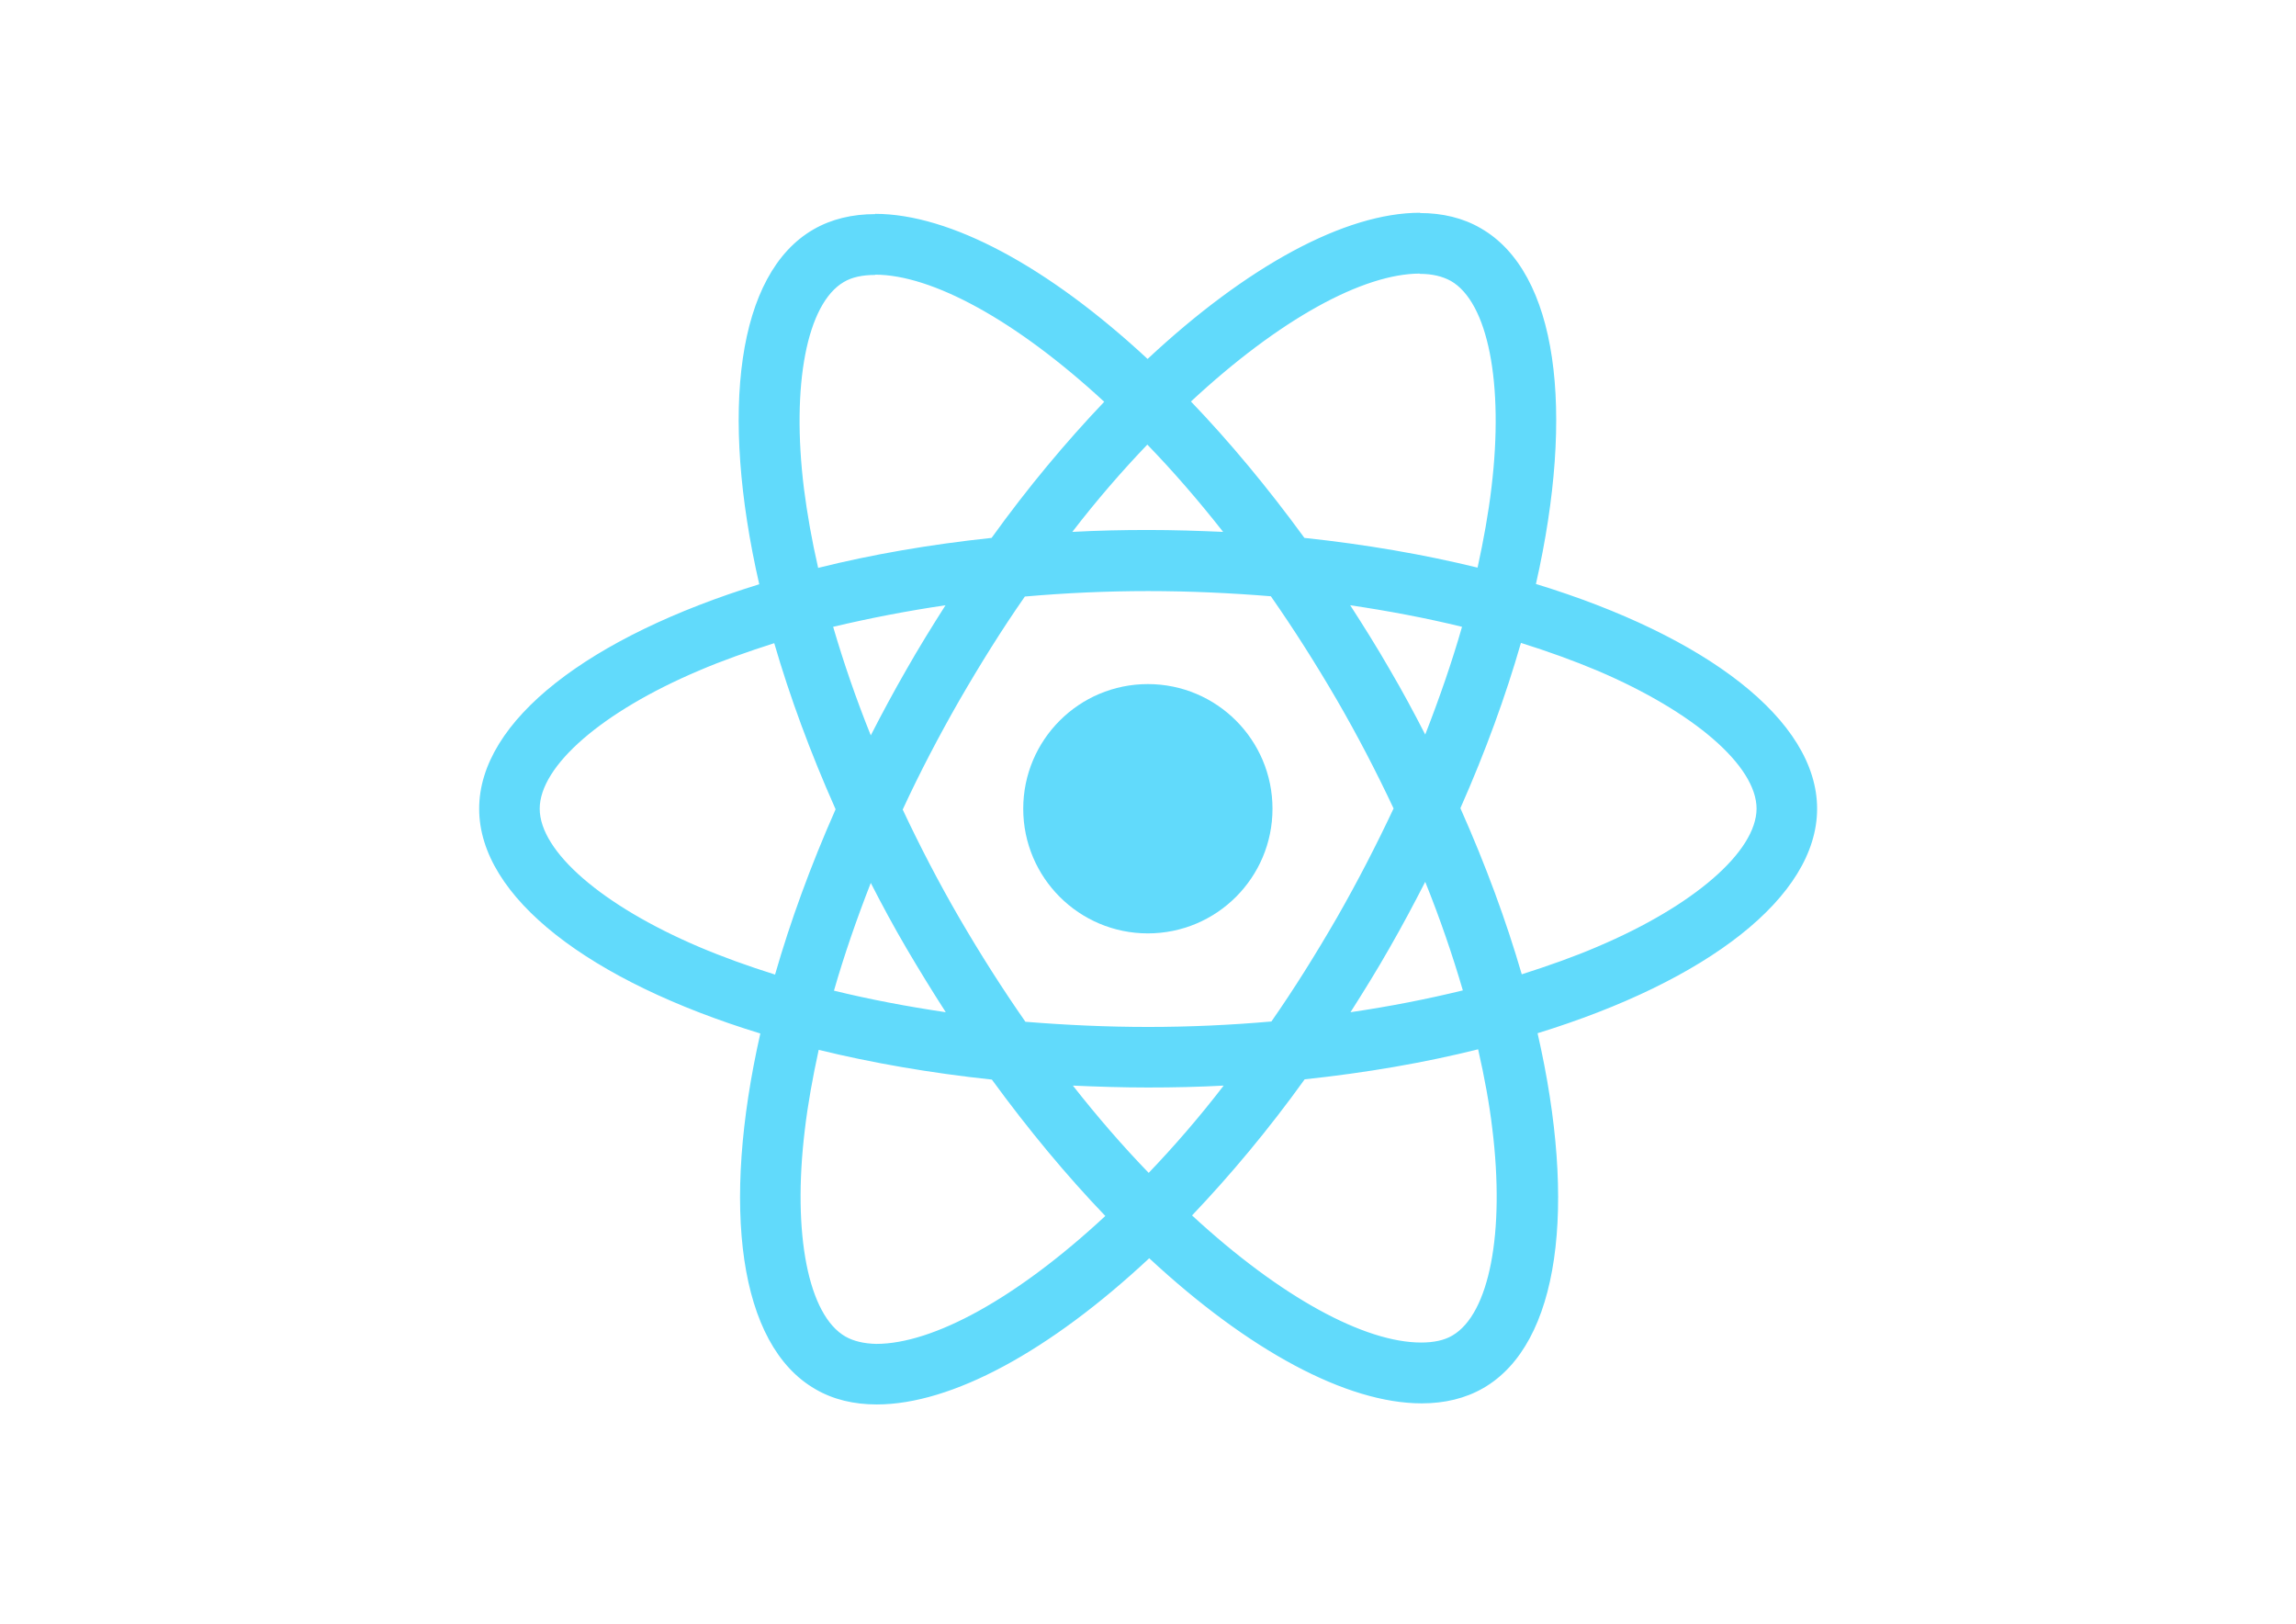
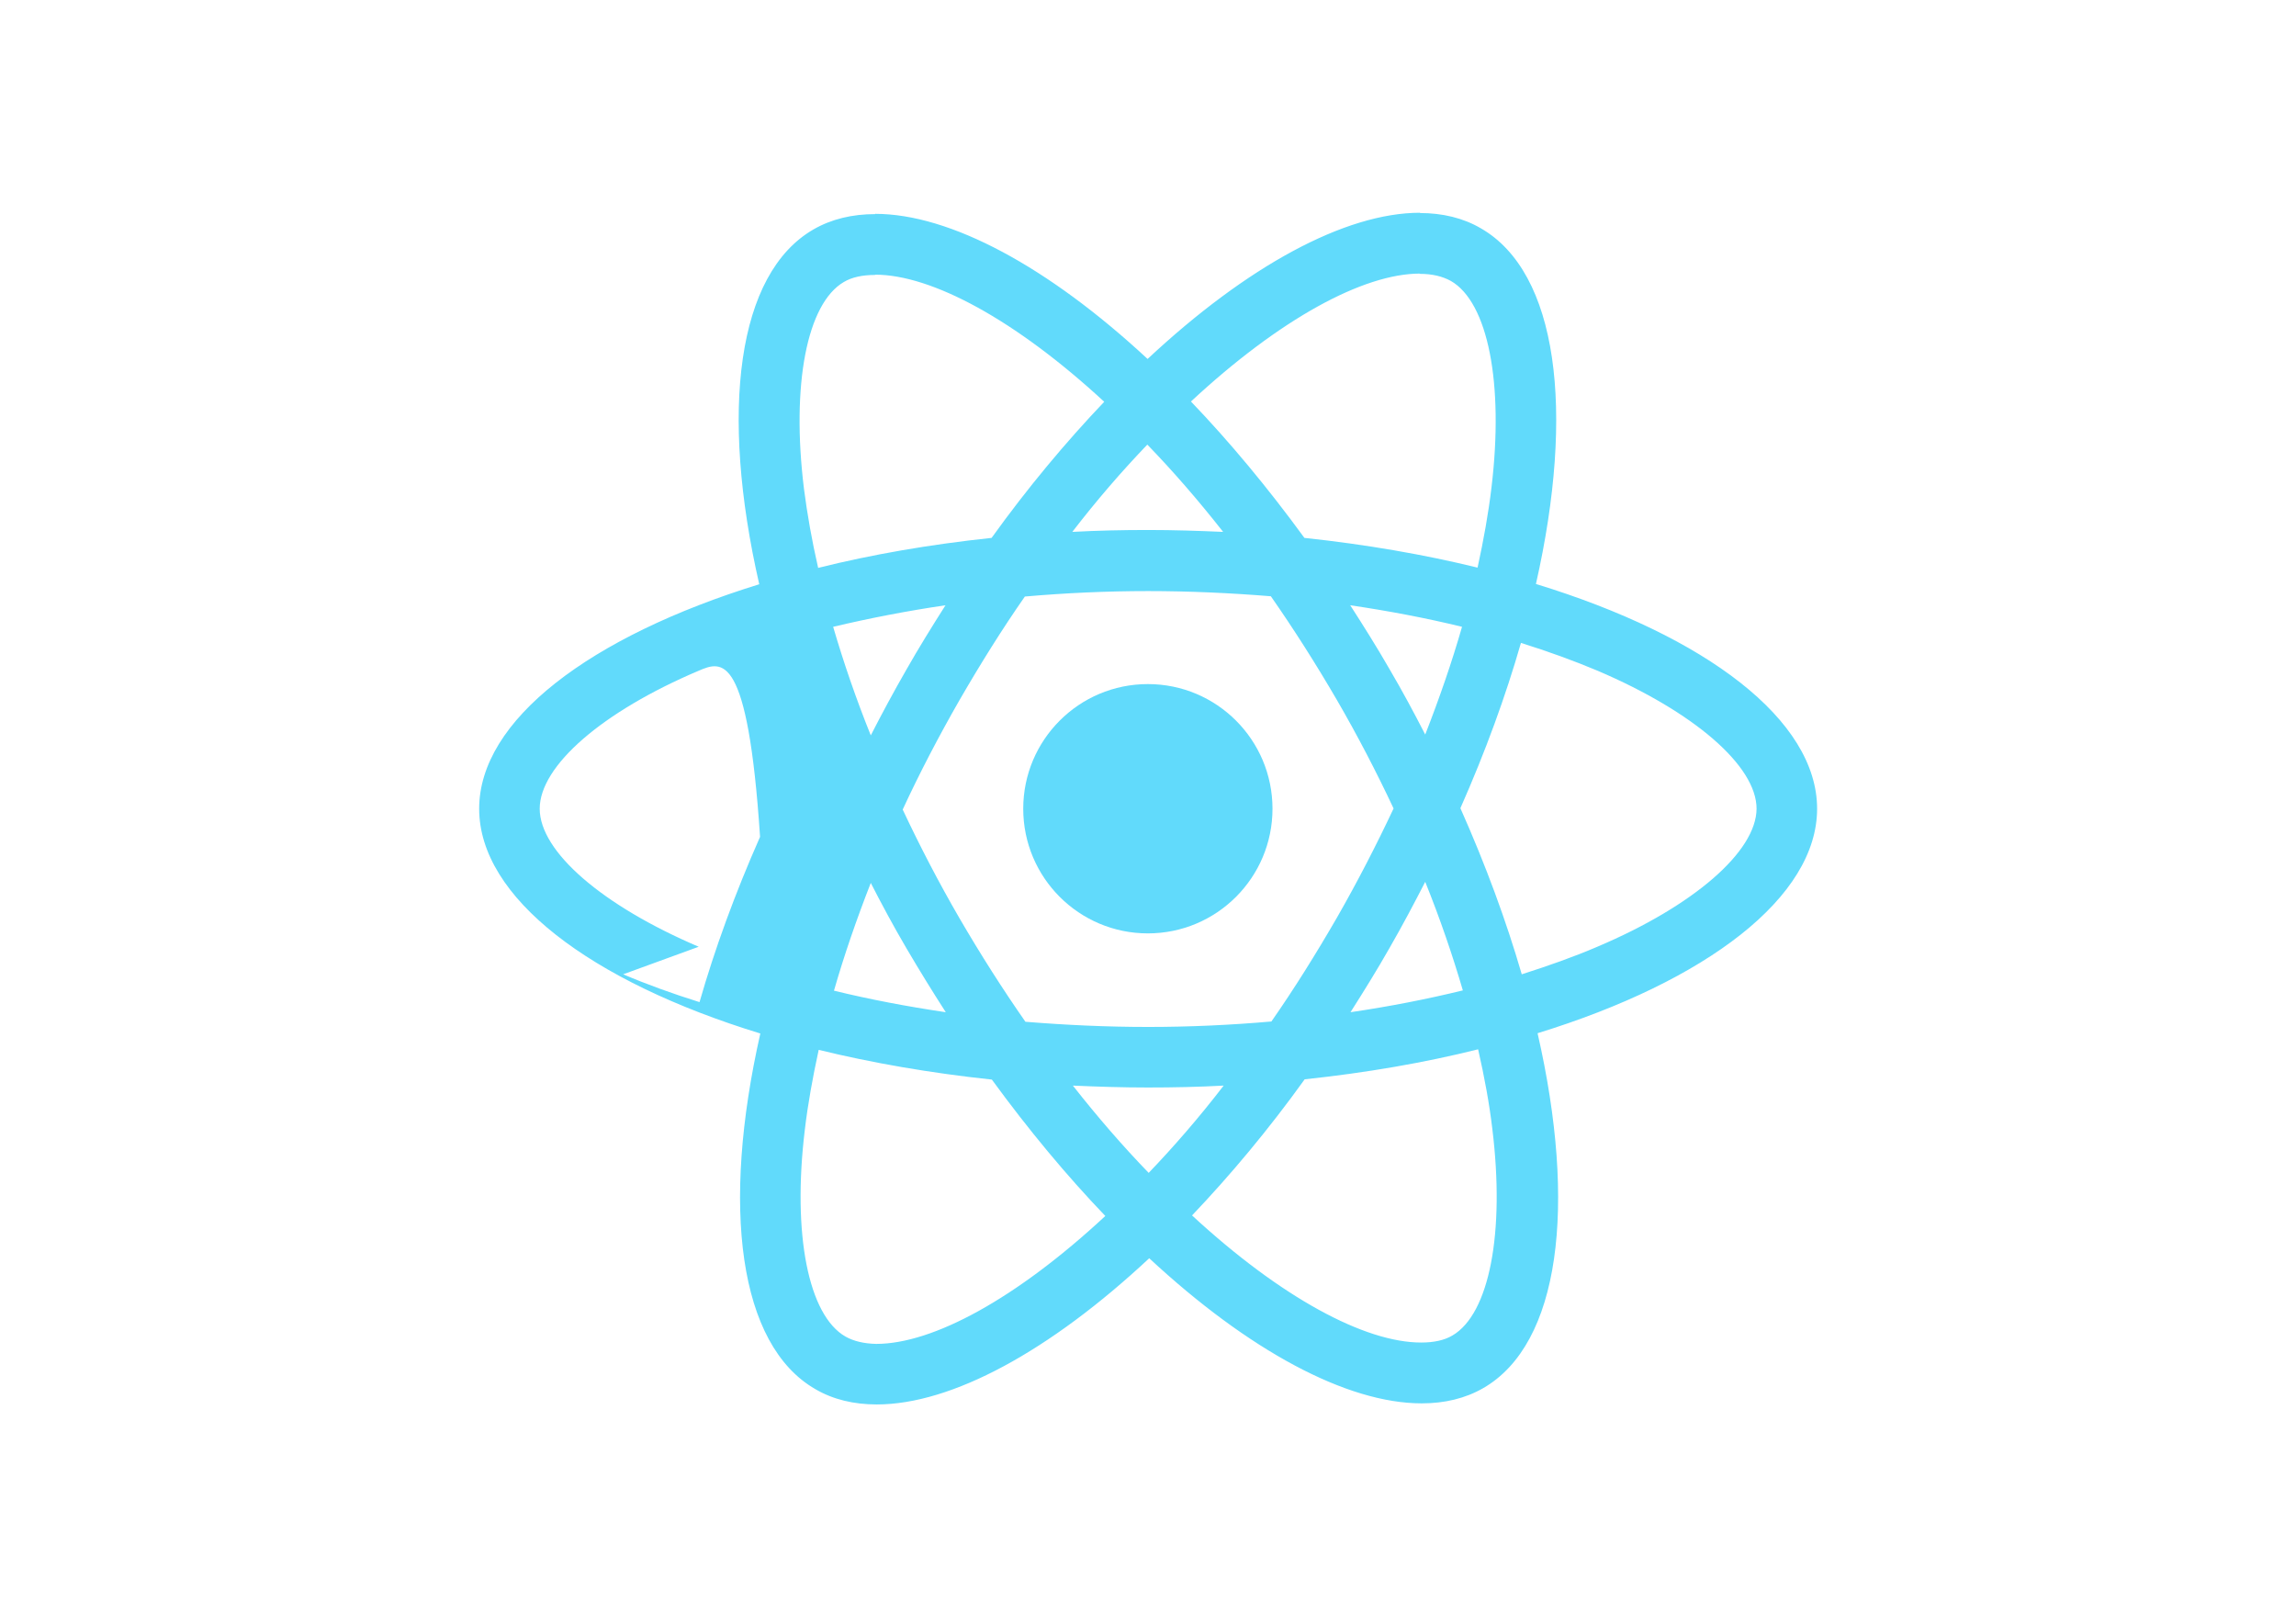
<svg xmlns="http://www.w3.org/2000/svg" viewBox="0 0 841.9 595.3">
  <g fill="#61DAFB">
-     <path d="M666.3 296.5c0-32.5-40.7-63.3-103.1-82.4 14.4-63.6 8-114.2-20.2-130.4-6.5-3.8-14.1-5.6-22.4-5.6v22.3c4.6 0 8.3.9 11.4 2.6 13.6 7.8 19.5 37.5 14.9 75.7-1.1 9.4-2.9 19.3-5.1 29.4-19.6-4.8-41-8.5-63.5-10.9-13.5-18.5-27.5-35.3-41.6-50 32.6-30.3 63.2-46.9 84-46.9V78c-27.5 0-63.5 19.6-99.9 53.6-36.4-33.8-72.4-53.2-99.9-53.2v22.3c20.7 0 51.4 16.5 84 46.6-14 14.7-28 31.4-41.3 49.9-22.6 2.4-44 6.1-63.6 11-2.3-10-4-19.7-5.2-29-4.7-38.2 1.1-67.9 14.6-75.8 3-1.8 6.9-2.6 11.5-2.6V78.5c-8.4 0-16 1.8-22.6 5.6-28.1 16.2-34.4 66.7-19.9 130.1-62.2 19.2-102.7 49.9-102.7 82.3 0 32.5 40.7 63.3 103.1 82.4-14.4 63.6-8 114.2 20.2 130.4 6.5 3.8 14.1 5.6 22.5 5.6 27.5 0 63.5-19.6 99.9-53.6 36.4 33.8 72.4 53.2 99.9 53.2 8.4 0 16-1.8 22.6-5.6 28.1-16.2 34.4-66.7 19.9-130.1 62-19.1 102.5-49.9 102.5-82.3zm-130.2-66.7c-3.7 12.9-8.3 26.2-13.5 39.5-4.1-8-8.4-16-13.1-24-4.6-8-9.5-15.8-14.4-23.4 14.2 2.1 27.9 4.7 41 7.9zm-45.8 106.5c-7.8 13.5-15.8 26.3-24.1 38.2-14.9 1.3-30 2-45.2 2-15.1 0-30.2-.7-45-1.9-8.3-11.9-16.4-24.6-24.2-38-7.6-13.1-14.5-26.4-20.8-39.8 6.2-13.4 13.2-26.8 20.7-39.9 7.8-13.5 15.8-26.3 24.1-38.2 14.9-1.3 30-2 45.2-2 15.1 0 30.2.7 45 1.9 8.3 11.9 16.4 24.6 24.2 38 7.6 13.1 14.5 26.4 20.8 39.8-6.3 13.4-13.2 26.8-20.7 39.9zm32.3-13c5.4 13.4 10 26.8 13.8 39.8-13.1 3.2-26.9 5.9-41.2 8 4.9-7.7 9.8-15.6 14.4-23.7 4.6-8 8.9-16.1 13-24.1zM421.2 430c-9.3-9.6-18.6-20.3-27.8-32 9 .4 18.2.7 27.5.7 9.4 0 18.7-.2 27.8-.7-9 11.7-18.3 22.4-27.5 32zm-74.4-58.9c-14.2-2.1-27.9-4.7-41-7.9 3.7-12.9 8.3-26.2 13.5-39.5 4.1 8 8.4 16 13.1 24 4.7 8 9.5 15.8 14.4 23.4zM420.7 163c9.3 9.6 18.6 20.3 27.8 32-9-.4-18.2-.7-27.5-.7-9.4 0-18.7.2-27.8.7 9-11.7 18.3-22.4 27.5-32zm-74 58.9c-4.9 7.7-9.8 15.6-14.4 23.7-4.6 8-8.9 16-13 24-5.4-13.4-10-26.8-13.8-39.8 13.1-3.1 26.9-5.8 41.2-7.9zm-90.5 125.2c-35.4-15.1-58.3-34.9-58.3-50.6 0-15.7 22.9-35.6 58.3-50.6 8.6-3.7 18-7 27.7-10.1 5.7 19.6 13.2 40 22.5 60.9-9.2 20.8-16.6 41.1-22.2 60.6-9.9-3.1-19.3-6.5-28-10.2zM310 490c-13.6-7.8-19.5-37.5-14.9-75.7 1.1-9.4 2.9-19.3 5.1-29.4 19.6 4.8 41 8.5 63.5 10.9 13.5 18.5 27.5 35.3 41.6 50-32.6 30.3-63.2 46.9-84 46.9-4.5-.1-8.3-1-11.3-2.7zm237.2-76.2c4.7 38.2-1.1 67.9-14.6 75.8-3 1.8-6.9 2.6-11.5 2.6-20.7 0-51.4-16.5-84-46.6 14-14.7 28-31.4 41.3-49.9 22.6-2.4 44-6.1 63.6-11 2.3 10.1 4.1 19.8 5.2 29.1zm38.5-66.7c-8.6 3.7-18 7-27.7 10.1-5.7-19.6-13.2-40-22.5-60.9 9.2-20.8 16.6-41.1 22.2-60.6 9.9 3.1 19.3 6.5 28.1 10.2 35.4 15.1 58.3 34.9 58.3 50.6-.1 15.7-23 35.6-58.4 50.6zM320.8 78.4z" />
+     <path d="M666.3 296.5c0-32.5-40.7-63.3-103.1-82.4 14.4-63.6 8-114.2-20.2-130.4-6.5-3.8-14.1-5.6-22.4-5.6v22.3c4.6 0 8.3.9 11.4 2.6 13.6 7.8 19.5 37.5 14.9 75.7-1.1 9.4-2.9 19.3-5.1 29.4-19.6-4.8-41-8.5-63.5-10.9-13.5-18.5-27.5-35.3-41.6-50 32.6-30.3 63.2-46.9 84-46.9V78c-27.5 0-63.5 19.6-99.9 53.6-36.4-33.8-72.4-53.2-99.9-53.2v22.3c20.7 0 51.4 16.5 84 46.6-14 14.7-28 31.4-41.3 49.9-22.6 2.4-44 6.1-63.6 11-2.3-10-4-19.7-5.2-29-4.7-38.2 1.1-67.9 14.6-75.8 3-1.8 6.9-2.6 11.5-2.6V78.5c-8.4 0-16 1.8-22.6 5.6-28.1 16.2-34.4 66.7-19.9 130.1-62.2 19.2-102.7 49.9-102.7 82.3 0 32.5 40.7 63.3 103.1 82.4-14.4 63.6-8 114.2 20.2 130.4 6.5 3.8 14.1 5.6 22.5 5.6 27.5 0 63.5-19.6 99.9-53.6 36.4 33.8 72.4 53.2 99.9 53.2 8.4 0 16-1.8 22.6-5.6 28.1-16.2 34.4-66.7 19.9-130.1 62-19.1 102.5-49.9 102.5-82.3zm-130.2-66.7c-3.7 12.9-8.3 26.2-13.5 39.5-4.1-8-8.4-16-13.1-24-4.6-8-9.5-15.8-14.4-23.4 14.2 2.1 27.9 4.7 41 7.9zm-45.8 106.5c-7.8 13.5-15.8 26.3-24.1 38.2-14.9 1.3-30 2-45.2 2-15.1 0-30.2-.7-45-1.9-8.3-11.9-16.4-24.6-24.2-38-7.6-13.1-14.5-26.4-20.8-39.8 6.2-13.4 13.2-26.8 20.7-39.9 7.8-13.5 15.8-26.3 24.1-38.2 14.9-1.3 30-2 45.2-2 15.1 0 30.2.7 45 1.9 8.3 11.9 16.4 24.6 24.2 38 7.6 13.1 14.5 26.4 20.8 39.8-6.3 13.4-13.2 26.8-20.7 39.9zm32.3-13c5.4 13.4 10 26.8 13.8 39.8-13.1 3.2-26.9 5.9-41.2 8 4.9-7.7 9.8-15.6 14.4-23.7 4.6-8 8.9-16.1 13-24.1zM421.2 430c-9.3-9.6-18.6-20.3-27.8-32 9 .4 18.2.7 27.5.7 9.4 0 18.7-.2 27.8-.7-9 11.7-18.3 22.4-27.5 32zm-74.4-58.9c-14.2-2.1-27.9-4.7-41-7.9 3.7-12.9 8.3-26.2 13.5-39.5 4.1 8 8.4 16 13.1 24 4.7 8 9.5 15.8 14.4 23.4zM420.7 163c9.3 9.6 18.6 20.3 27.8 32-9-.4-18.2-.7-27.5-.7-9.4 0-18.7.2-27.8.7 9-11.7 18.3-22.4 27.5-32zm-74 58.9c-4.9 7.7-9.8 15.6-14.4 23.7-4.6 8-8.9 16-13 24-5.4-13.4-10-26.8-13.8-39.8 13.1-3.1 26.9-5.8 41.2-7.9zm-90.5 125.2c-35.4-15.1-58.3-34.9-58.3-50.6 0-15.7 22.9-35.6 58.3-50.6 8.6-3.7 18-7 22.5 60.9-9.2 20.8-16.6 41.1-22.2 60.6-9.9-3.1-19.3-6.5-28-10.2zM310 490c-13.6-7.8-19.5-37.5-14.9-75.7 1.1-9.4 2.9-19.3 5.1-29.4 19.6 4.8 41 8.5 63.5 10.9 13.5 18.5 27.5 35.3 41.6 50-32.6 30.3-63.2 46.9-84 46.9-4.5-.1-8.3-1-11.3-2.7zm237.2-76.2c4.7 38.2-1.1 67.9-14.6 75.8-3 1.8-6.9 2.6-11.5 2.6-20.7 0-51.4-16.5-84-46.6 14-14.7 28-31.4 41.3-49.9 22.6-2.4 44-6.1 63.6-11 2.3 10.1 4.1 19.8 5.2 29.1zm38.5-66.7c-8.6 3.7-18 7-27.7 10.1-5.7-19.6-13.2-40-22.5-60.9 9.2-20.8 16.6-41.1 22.2-60.6 9.9 3.1 19.3 6.5 28.1 10.2 35.4 15.1 58.3 34.9 58.3 50.6-.1 15.7-23 35.6-58.4 50.6zM320.8 78.4z" />
    <circle cx="420.9" cy="296.5" r="45.7" />
    <path d="M520.5 78.1z" />
  </g>
</svg>
